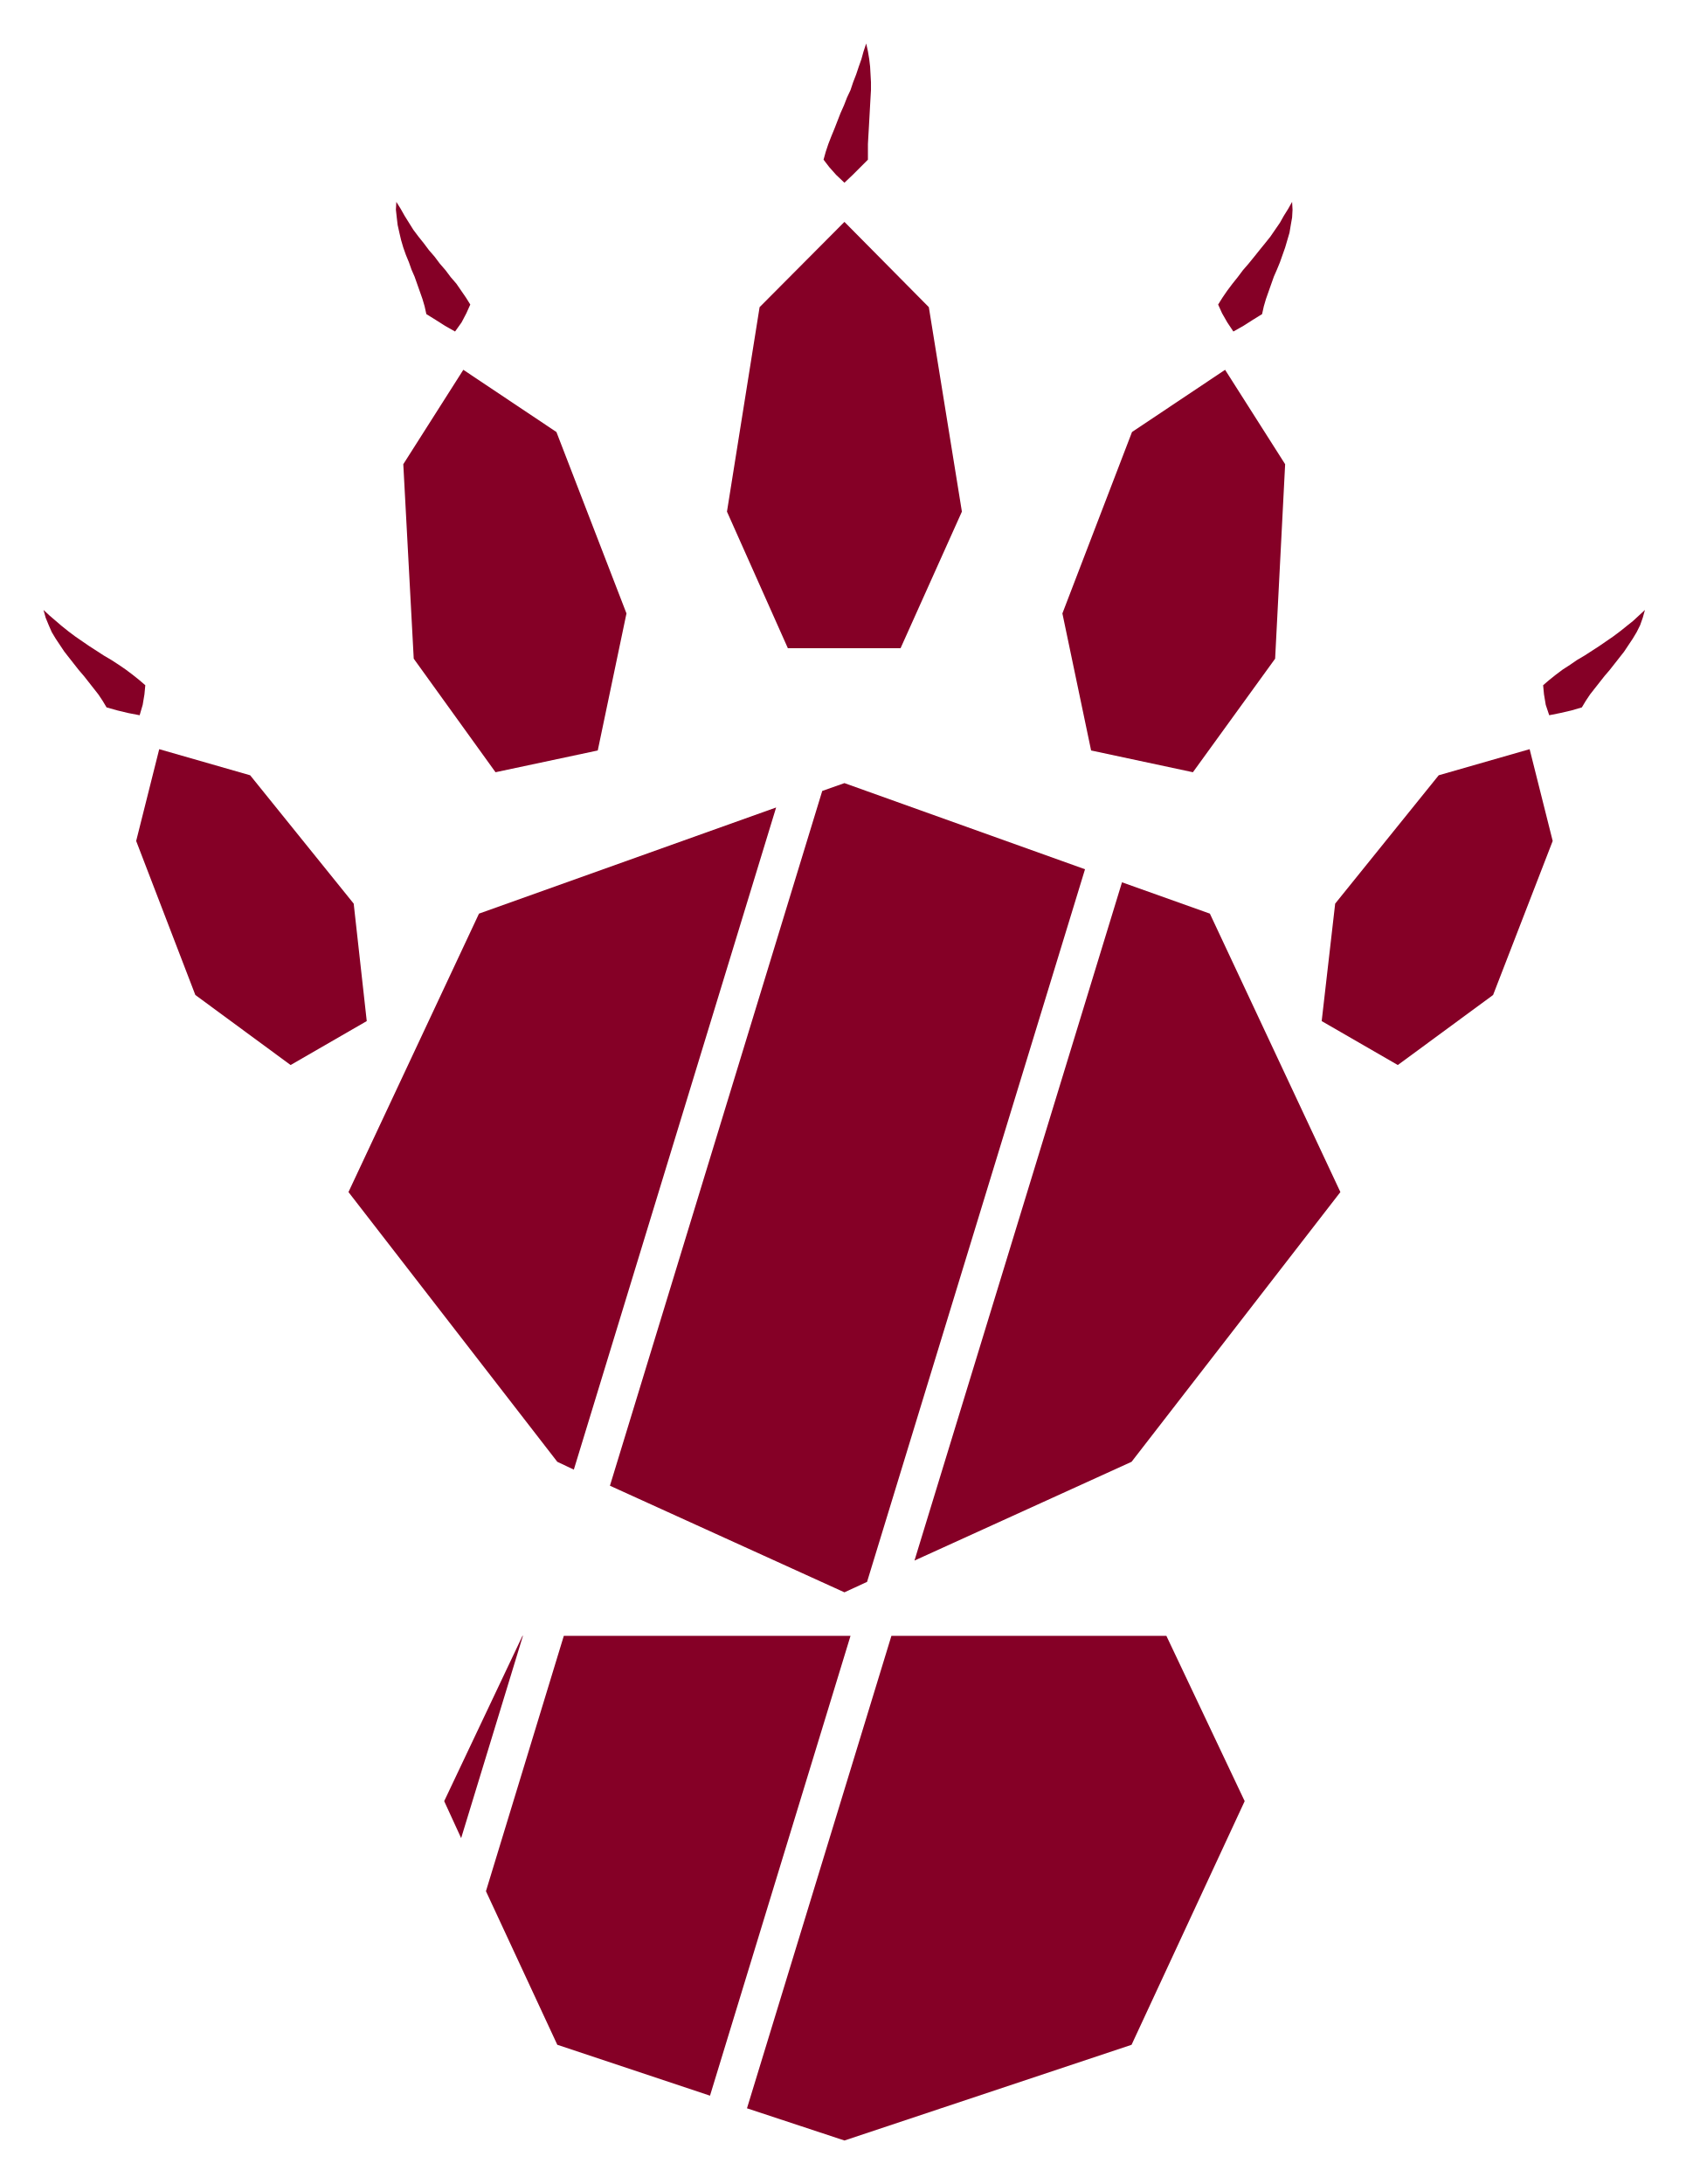
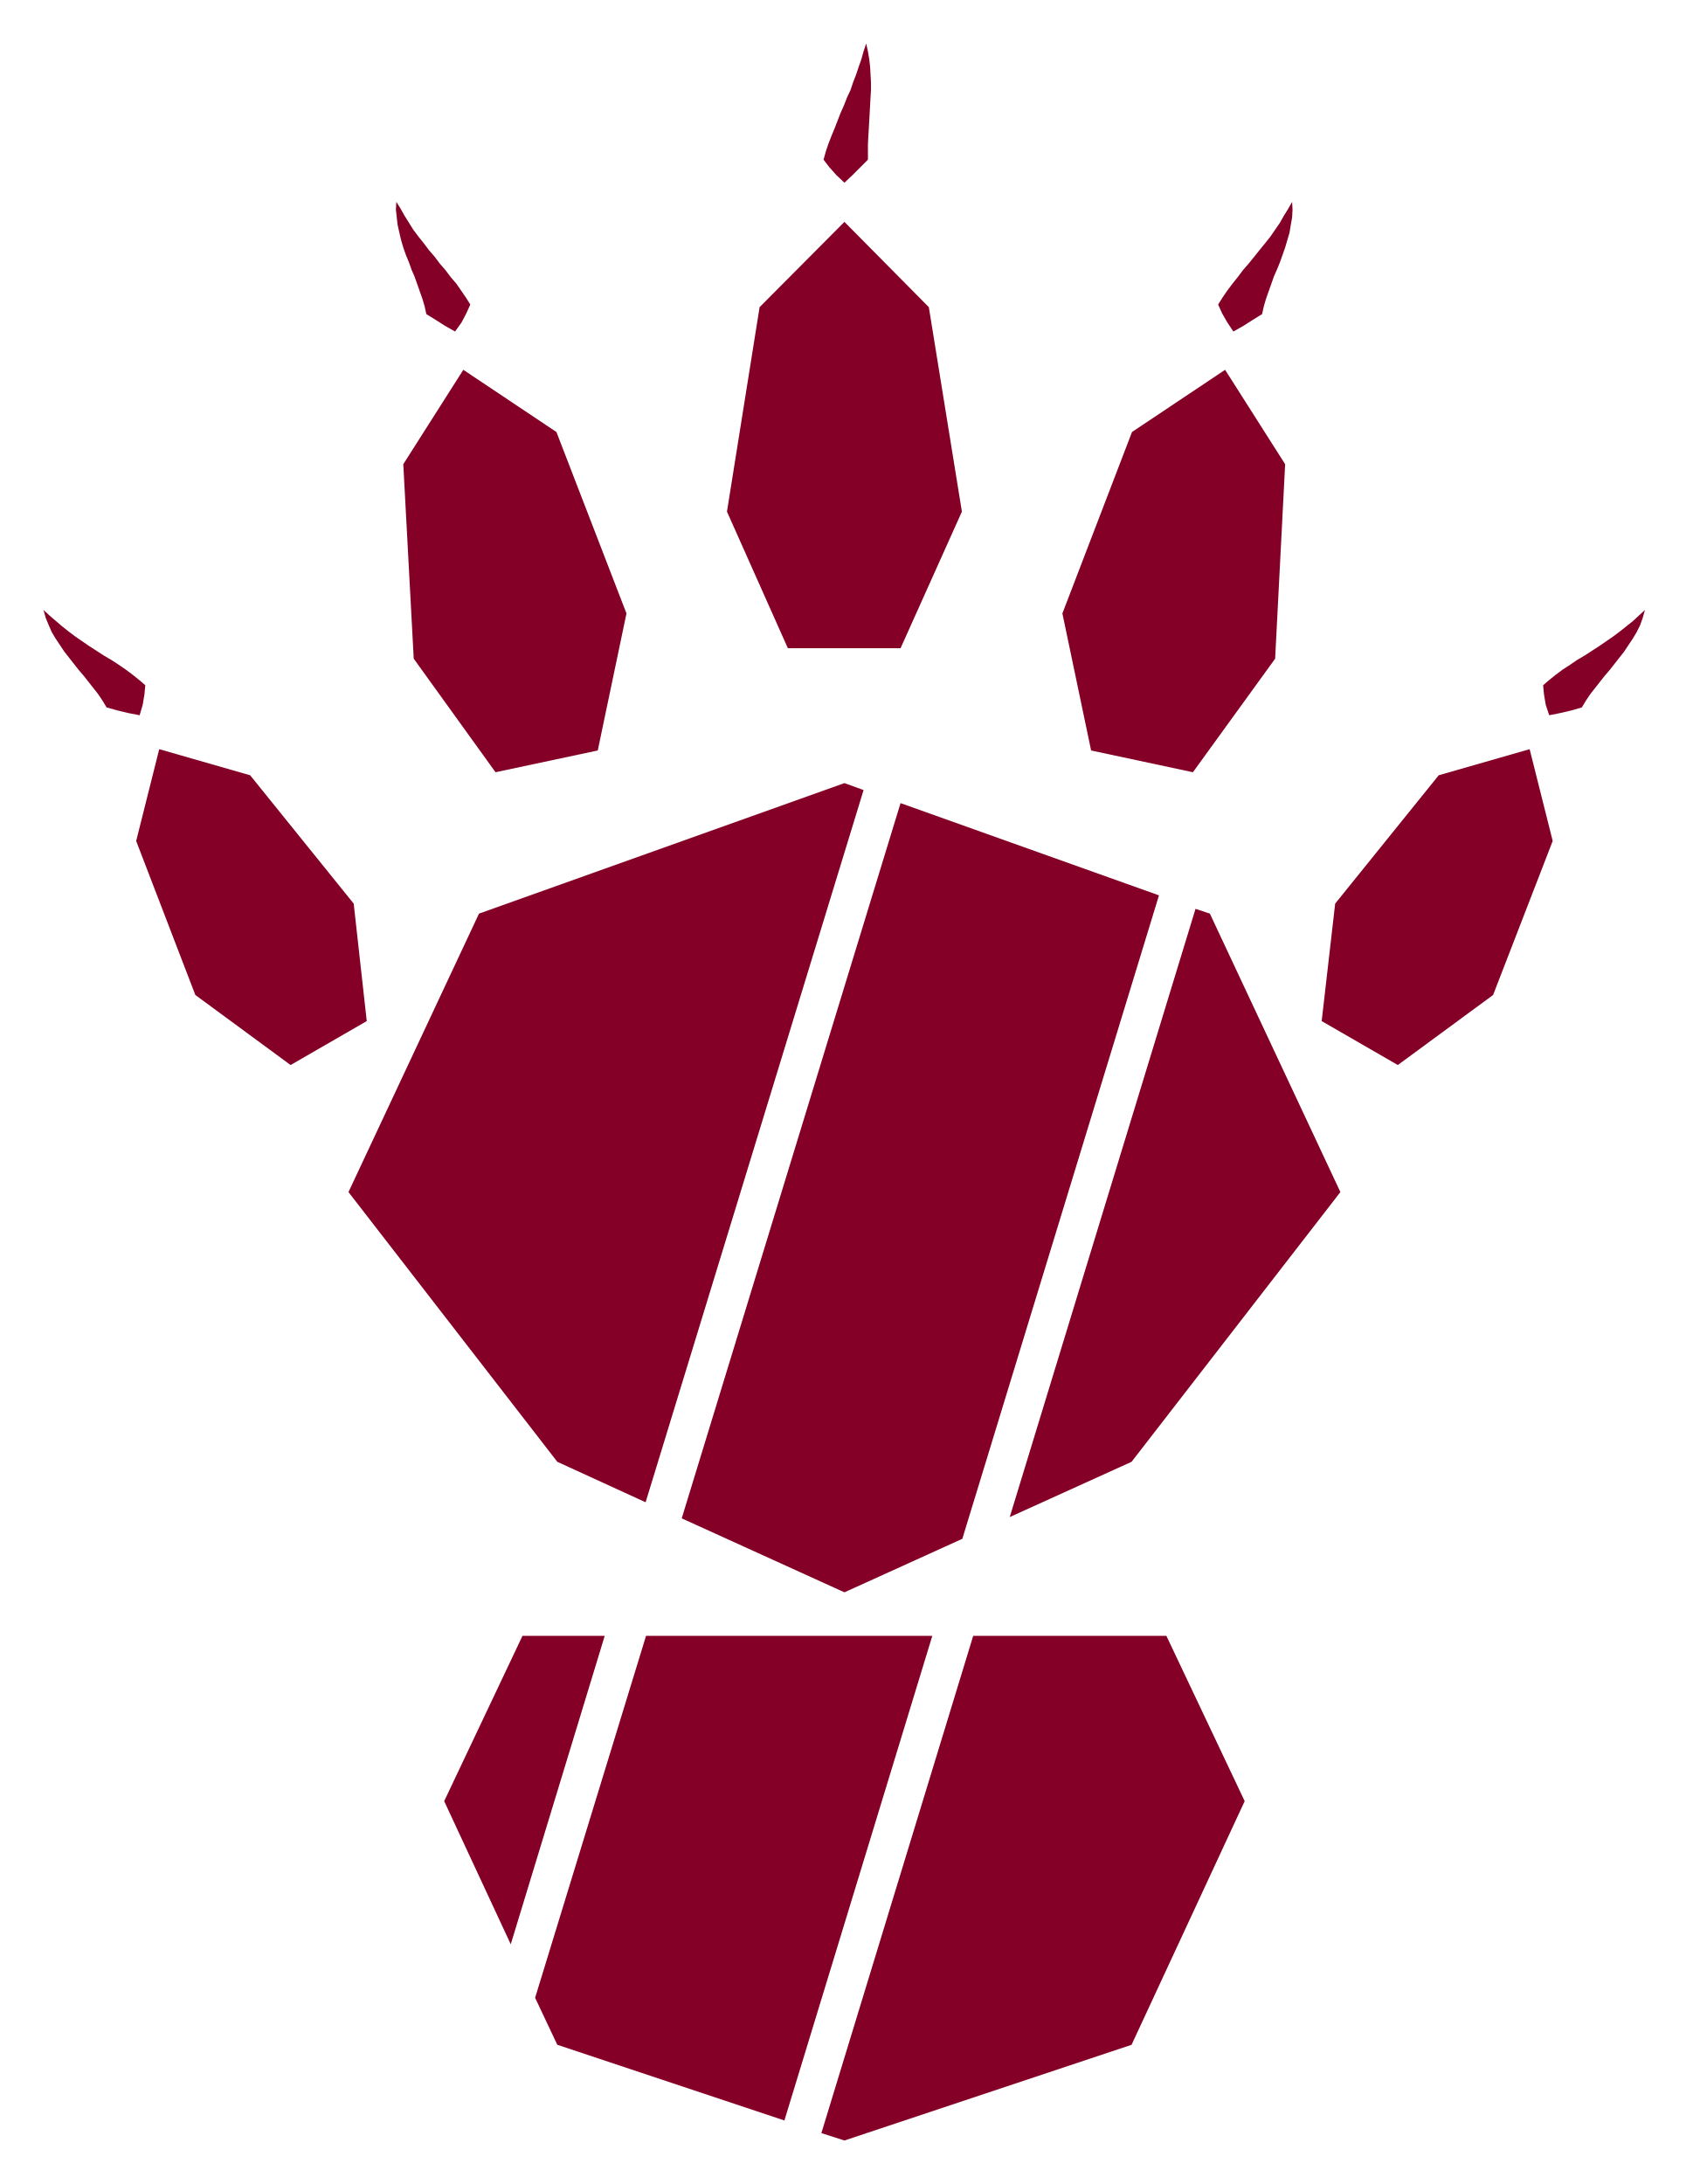
<svg xmlns="http://www.w3.org/2000/svg" viewBox="0 0 389 502" width="389" height="502">
  <g fill="#850026">
-     <path d="M131.9,337.8 L128.1,336.0 L80.1,274.0 L110.1,210.0 L178.4,185.6Z" />
-     <path d="M194.1,180.0 L249.4,199.8 L199.3,363.6 L194.1,366.0 L140.2,341.5 L189.0,181.8Z" />
-     <path d="M257.9,202.8 L278.1,210.0 L308.1,274.0 L260.1,336.0 L210.2,358.7Z" />
-     <path d="M120.1,376.0 L120.2,376.0 L106.0,422.5 L102.1,414.0Z" />
-     <path d="M129.6,376.0 L195.5,376.0 L163.2,481.7 L128.1,470.0 L111.7,434.7Z" />
-     <path d="M204.9,376.0 L268.1,376.0 L286.1,414.0 L260.1,470.0 L194.1,492.0 L171.7,484.6Z" />
+     <path d="M194.1,180.0 L198.5,181.6 L148.4,345.3 L128.1,336.0 L80.1,274.0 L110.1,210.0Z" />
+     <path d="M207.0,184.6 L266.4,205.8 L221.2,353.7 L194.1,366.0 L156.7,349.0Z" />
+     <path d="M274.8,208.9 L278.1,210.0 L308.1,274.0 L260.1,336.0 L232.1,348.7Z" />
+     <path d="M120.1,376.0 L139.0,376.0 L117.4,446.9 L102.1,414.0Z" />
+     <path d="M148.5,376.0 L214.3,376.0 L180.3,487.4 L128.1,470.0 L123.0,459.2Z" />
+     <path d="M223.7,376.0 L268.1,376.0 L286.1,414.0 L260.1,470.0 L194.1,492.0 L188.8,490.3Z" />
    <path d="M44.9,228.7 L31.3,193.3 L36.6,172.2 L57.5,178.2 L81.3,207.7 L84.3,234.7 L66.8,244.8Z" />
    <path d="M95.1,151.4 L92.7,106.7 L106.5,85.0 L127.9,99.3 L144.0,141.0 L137.4,172.5 L113.9,177.5Z" />
    <path d="M167.1,117.6 L174.6,70.6 L194.1,51.0 L213.5,70.6 L221.1,117.6 L207.0,149.0 L181.1,149.0Z" />
    <path d="M244.2,141.0 L260.2,99.3 L281.6,85.0 L295.4,106.7 L293.1,151.4 L274.2,177.5 L250.8,172.5Z" />
    <path d="M306.9,207.7 L330.7,178.2 L351.6,172.2 L356.9,193.3 L343.2,228.7 L321.3,244.8 L303.8,234.7Z" />
    <path d="M32.1,164.4 L29.5,163.9 L27.0,163.3 L24.5,162.6 L23.6,161.1 L22.6,159.6 L21.5,158.2 L20.4,156.8 L19.3,155.4 L18.1,154.0 L17.0,152.6 L15.9,151.2 L14.8,149.8 L13.8,148.3 L12.8,146.8 L11.9,145.3 L11.2,143.7 L10.5,142.0 L10.0,140.2 L10.0,140.2 L11.4,141.5 L12.8,142.7 L14.2,143.9 L15.7,145.1 L17.3,146.3 L18.9,147.4 L20.5,148.5 L22.2,149.6 L23.9,150.7 L25.6,151.7 L27.3,152.8 L28.9,153.9 L30.5,155.1 L32.0,156.3 L33.4,157.5 L33.2,159.6 L32.8,162.0 L32.1,164.4Z" />
    <path d="M104.6,76.2 L102.3,74.9 L100.1,73.5 L98.0,72.2 L97.6,70.4 L97.1,68.7 L96.5,67.0 L95.9,65.3 L95.3,63.6 L94.6,62.0 L94.0,60.3 L93.3,58.6 L92.7,56.9 L92.2,55.2 L91.8,53.5 L91.4,51.7 L91.2,50.0 L91.0,48.2 L91.1,46.4 L91.1,46.4 L92.1,48.0 L93.0,49.6 L94.0,51.2 L95.0,52.8 L96.2,54.4 L97.4,55.9 L98.6,57.5 L99.9,59.0 L101.1,60.6 L102.4,62.1 L103.6,63.7 L104.9,65.2 L106.0,66.8 L107.1,68.4 L108.1,70.0 L107.2,72.0 L106.1,74.1 L104.6,76.2Z" />
    <path d="M194.1,42.0 L192.2,40.2 L190.6,38.4 L189.3,36.7 L189.8,34.9 L190.4,33.1 L191.1,31.3 L191.8,29.6 L192.5,27.8 L193.2,26.0 L194.0,24.2 L194.7,22.4 L195.5,20.7 L196.1,18.9 L196.8,17.1 L197.4,15.3 L198.0,13.6 L198.5,11.8 L199.1,10.0 L199.1,10.0 L199.5,11.8 L199.8,13.6 L200.0,15.3 L200.1,17.1 L200.2,18.9 L200.2,20.7 L200.1,22.4 L200.0,24.2 L199.9,26.0 L199.8,27.8 L199.7,29.6 L199.6,31.3 L199.5,33.1 L199.5,34.9 L199.5,36.7 L197.8,38.4 L196.0,40.2 L194.1,42.0Z" />
    <path d="M283.5,76.2 L282.1,74.1 L280.9,72.0 L280.0,70.0 L281.0,68.4 L282.1,66.8 L283.3,65.2 L284.5,63.7 L285.7,62.1 L287.0,60.6 L288.3,59.0 L289.5,57.5 L290.8,55.9 L292.0,54.4 L293.1,52.8 L294.2,51.2 L295.1,49.6 L296.1,48.0 L297.0,46.4 L297.0,46.4 L297.1,48.2 L297.0,50.0 L296.7,51.7 L296.4,53.5 L295.9,55.2 L295.4,56.9 L294.8,58.6 L294.2,60.3 L293.5,62.0 L292.8,63.6 L292.2,65.3 L291.6,67.0 L291.0,68.7 L290.5,70.4 L290.1,72.2 L288.0,73.5 L285.8,74.9 L283.5,76.2Z" />
    <path d="M356.1,164.4 L355.3,162.0 L354.9,159.6 L354.7,157.5 L356.1,156.3 L357.6,155.1 L359.2,153.9 L360.9,152.8 L362.5,151.7 L364.2,150.7 L365.9,149.6 L367.6,148.5 L369.2,147.4 L370.8,146.3 L372.4,145.1 L373.9,143.9 L375.4,142.7 L376.7,141.5 L378.1,140.2 L378.1,140.2 L377.6,142.0 L377.0,143.7 L376.2,145.3 L375.3,146.8 L374.3,148.3 L373.3,149.8 L372.2,151.2 L371.1,152.6 L370.0,154.0 L368.8,155.4 L367.7,156.8 L366.6,158.2 L365.5,159.6 L364.5,161.1 L363.6,162.6 L361.2,163.3 L358.6,163.9 L356.1,164.4Z" />
  </g>
</svg>
